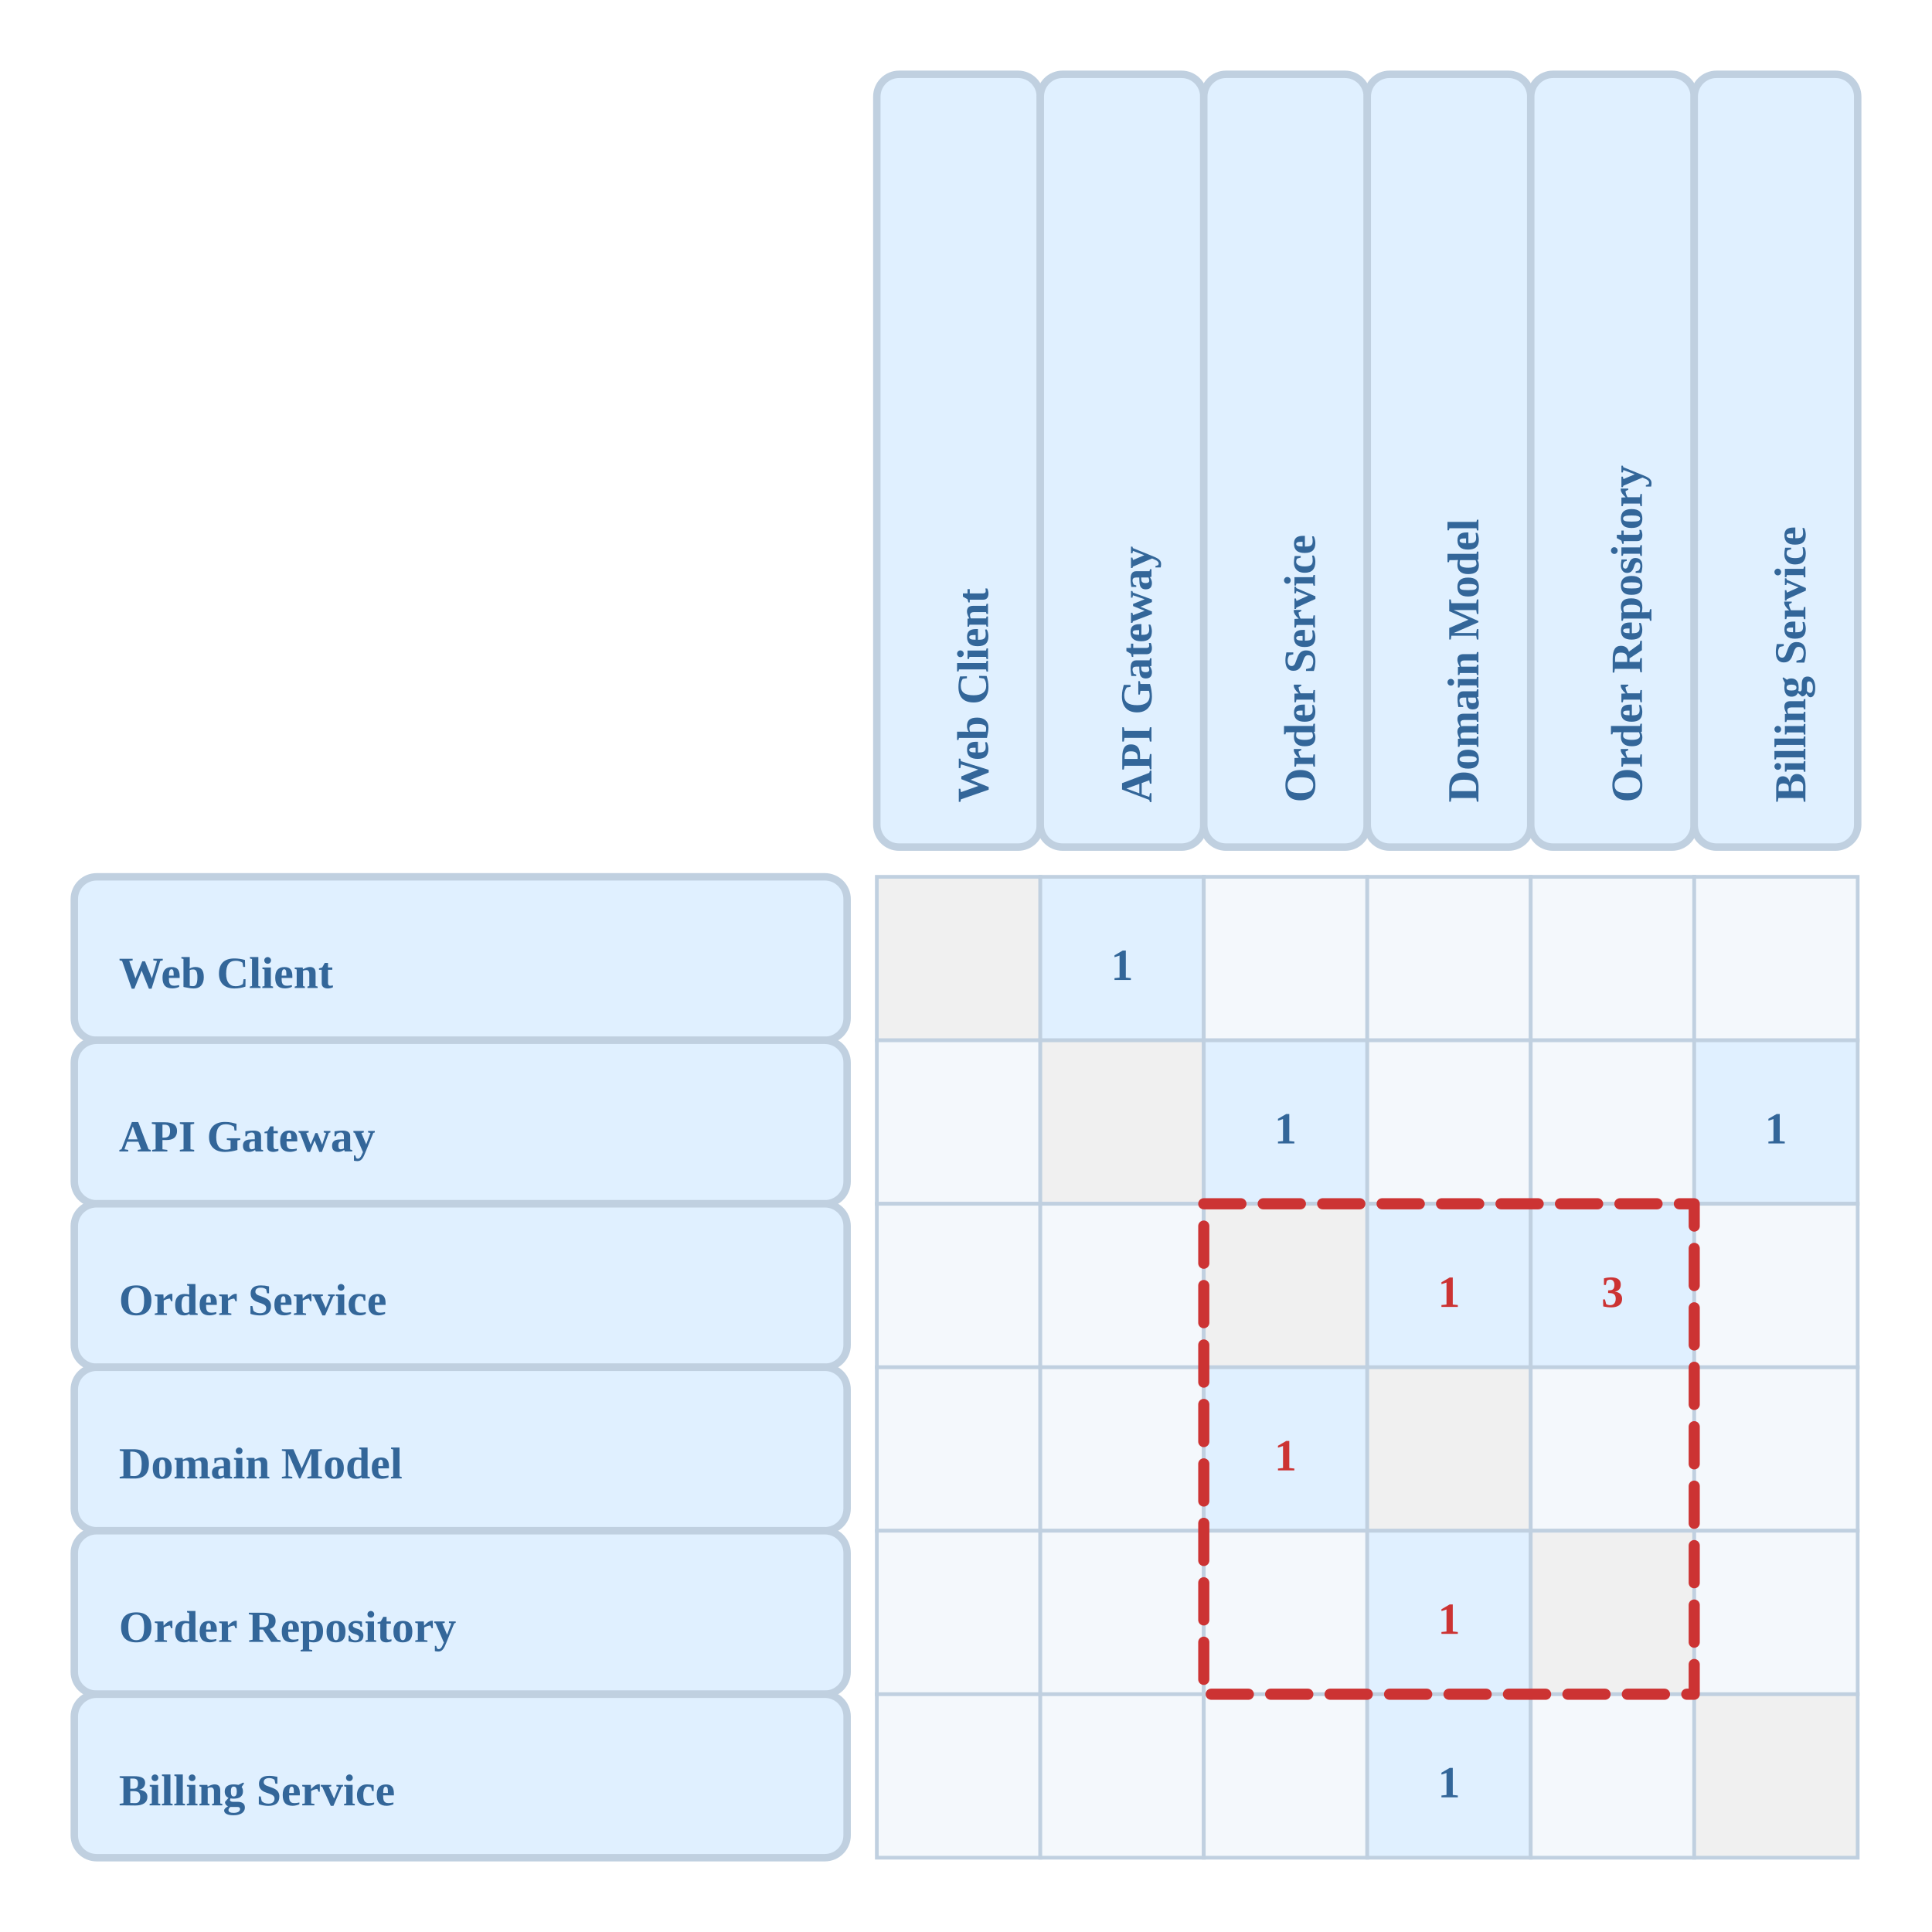
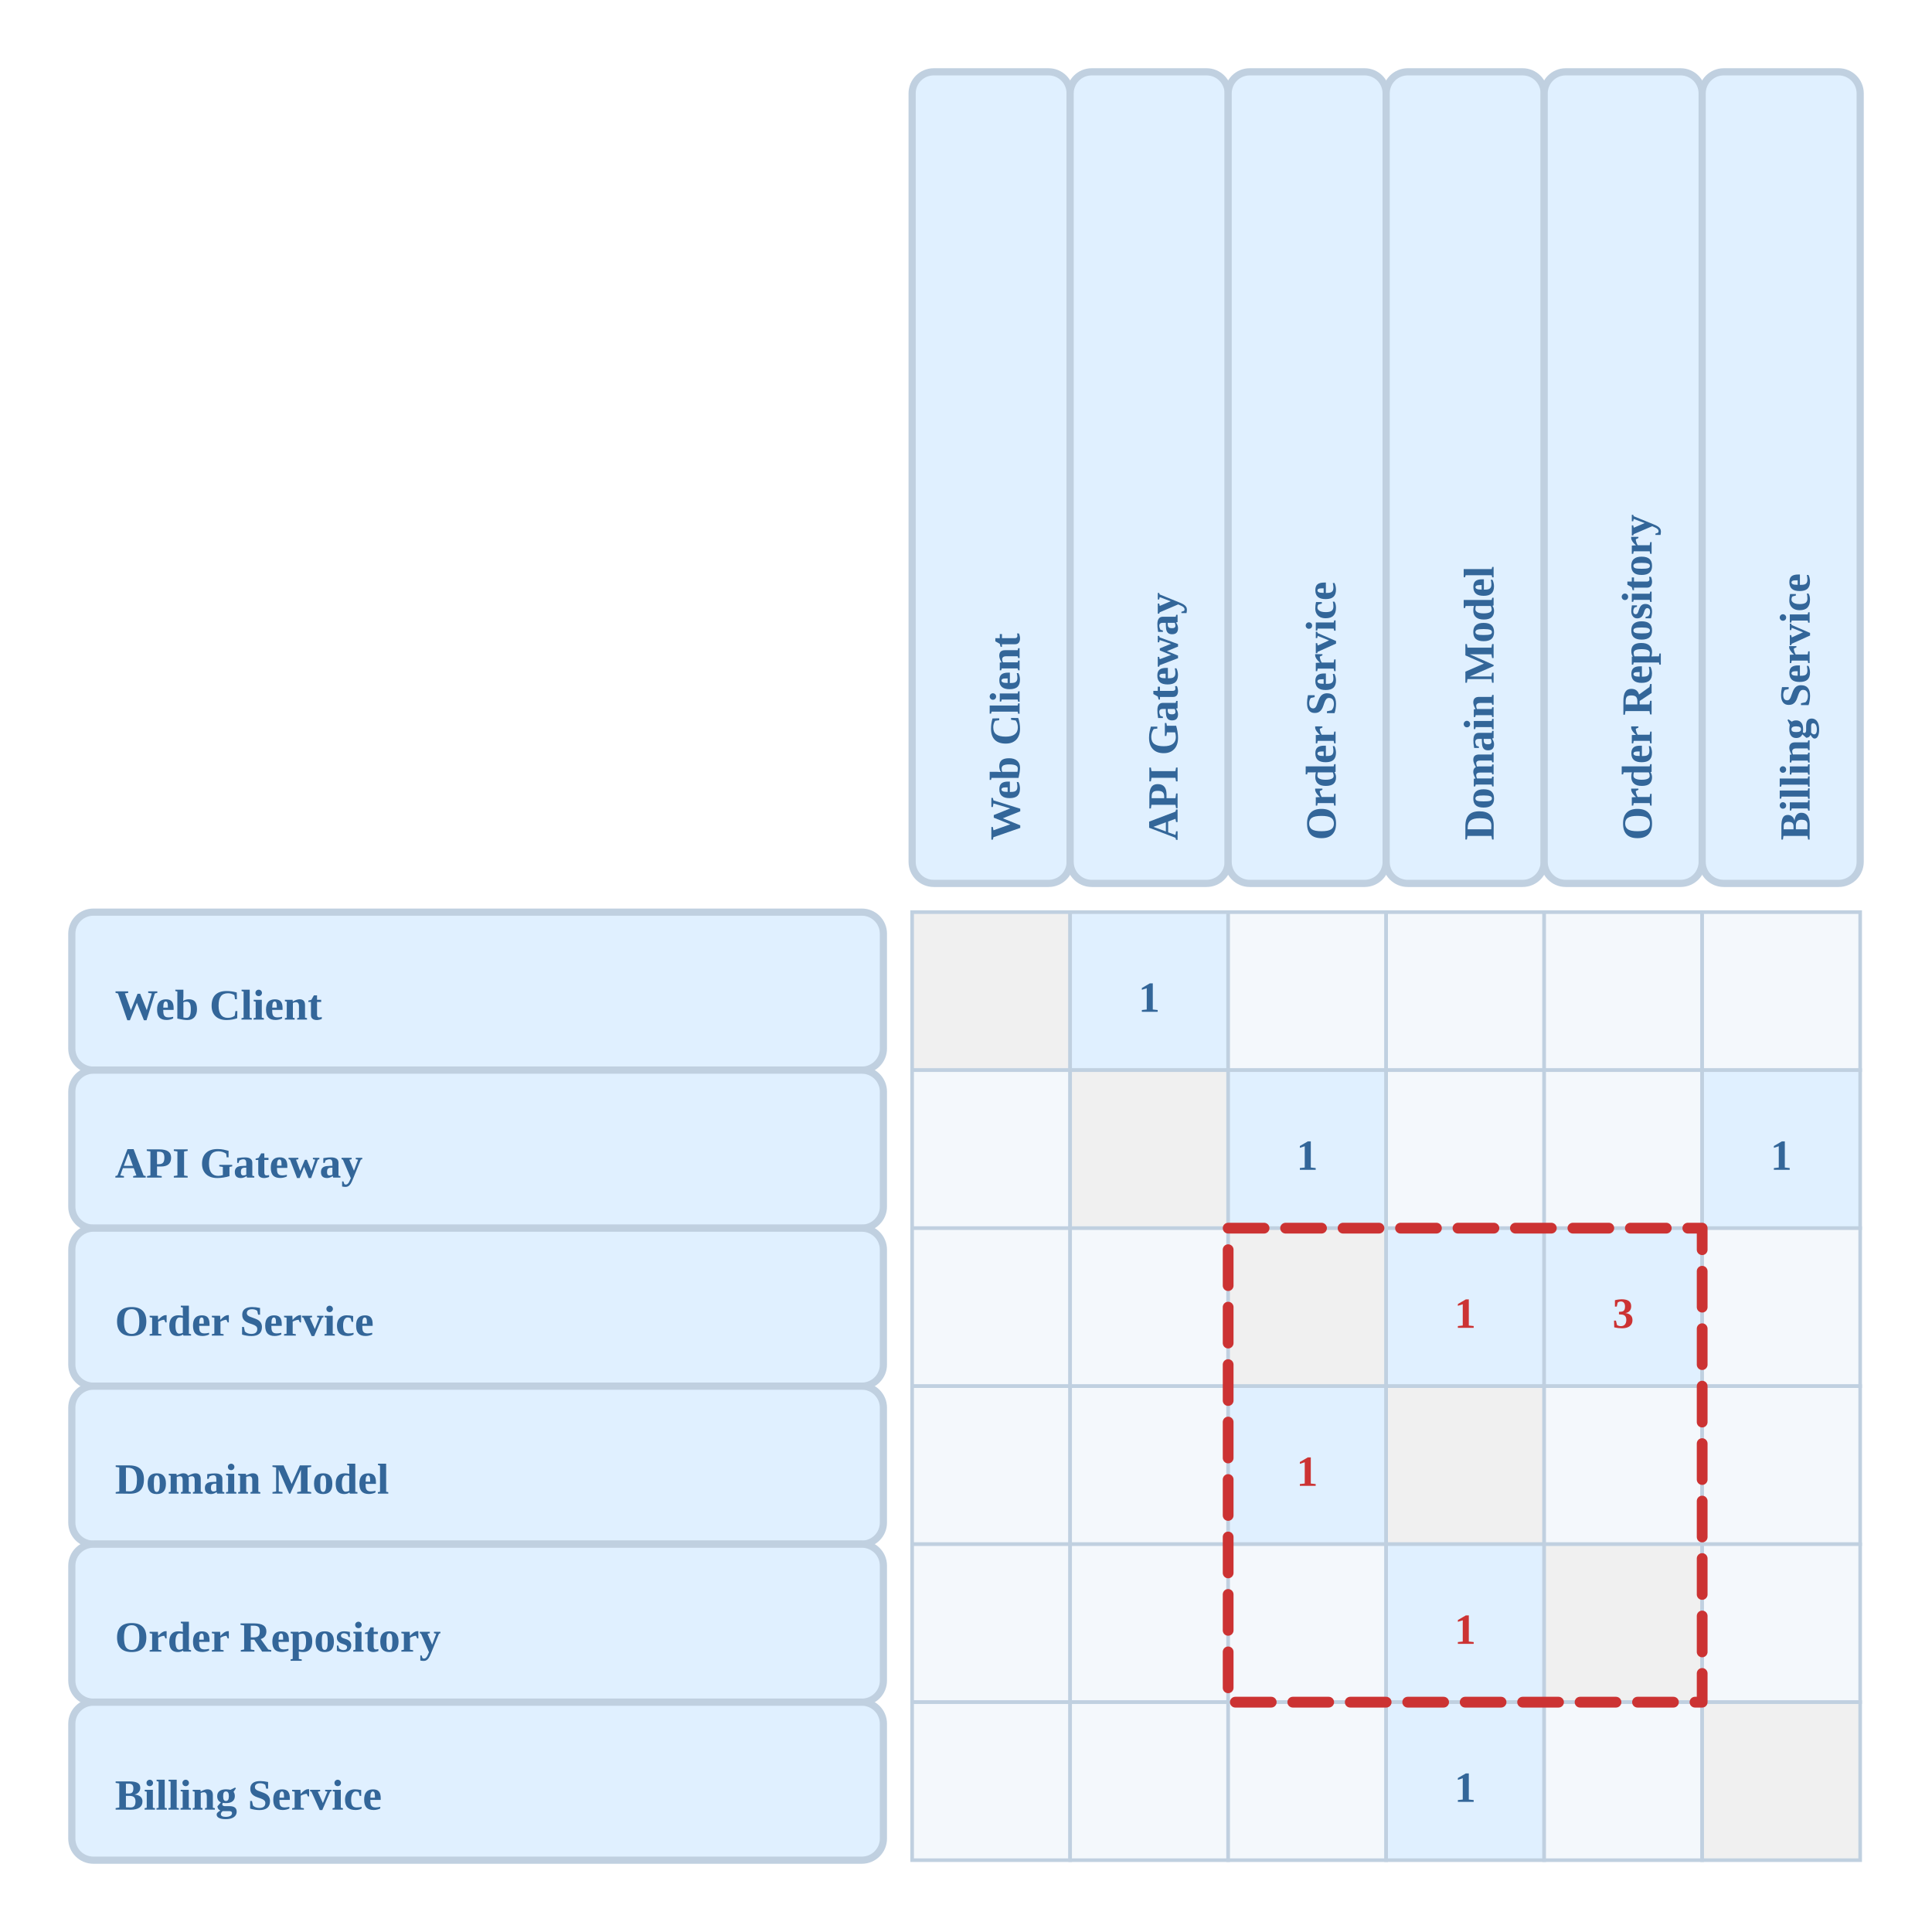
- <svg xmlns="http://www.w3.org/2000/svg" viewBox="20 20 520 520" width="520" height="520">
+ <svg xmlns="http://www.w3.org/2000/svg" viewBox="20 20 538 538" width="538" height="538">
  <defs>
    <style>
.gradia-3167da4d { fill: none; stroke: var(--gradia-color-edge-line, #999999); stroke-width: 3 }
.gradia-6c7500cd { fill: var(--gradia-color-edge-line, #999999) }
.gradia-613ab0f0 { fill: var(--gradia-color-node-regular-box, #e0f0ff); stroke: var(--gradia-color-node-regular-border, #c0d0e0); stroke-width: 2 }
.gradia-8f91fa3b { font-family: var(--gradia-font-family, 'Helvetica'), ui-sans-serif, -apple-system, Helvetica, Arial, sans-serif; font-size: var(--gradia-size-font-prop, 22px); font-weight: 600; fill: var(--gradia-color-node-regular-name, #336699) }
.gradia-41dfb3e3 { fill: var(--gradia-color-node-ghost-box, #f0f0f0); stroke: var(--gradia-color-group-border, #c0d0e0); stroke-width: 1 }
.gradia-63bd54c1 { fill: var(--gradia-color-node-regular-box, #e0f0ff); stroke: var(--gradia-color-group-border, #c0d0e0); stroke-width: 1 }
.gradia-2b6fce7b { font-family: var(--gradia-font-family, 'Helvetica'), ui-sans-serif, -apple-system, Helvetica, Arial, sans-serif; font-size: var(--gradia-size-font-type, 16px); font-weight: 600; text-anchor: middle; fill: var(--gradia-color-node-regular-name, #336699) }
.gradia-30482995 { fill: var(--gradia-color-group-box, #f4f8fc); stroke: var(--gradia-color-group-border, #c0d0e0); stroke-width: 1 }
.gradia-ff53af55 { font-family: var(--gradia-font-family, 'Helvetica'), ui-sans-serif, -apple-system, Helvetica, Arial, sans-serif; font-size: var(--gradia-size-font-type, 16px); font-weight: 600; text-anchor: middle; fill: var(--gradia-color-edge-violation, #cc3333) }
.gradia-e9f6da97 { fill: none; stroke: var(--gradia-color-edge-violation, #cc3333); stroke-width: 3; stroke-linecap: round; stroke-linejoin: round }
</style>
    <marker id="gradia-a100e030b77f-arrow" viewBox="0 0 10 10" refX="9" refY="5" markerWidth="21" markerHeight="21" markerUnits="userSpaceOnUse" orient="auto-start-reverse">
      <path d="M 0 1 L 9 5 L 0 9 z" class="gradia-6c7500cd" />
    </marker>
  </defs>
-   <rect x="256" y="40" width="44" height="208" rx="6" class="gradia-613ab0f0" />
-   <text x="285.92" y="236" transform="rotate(-90 285.92 236)" class="gradia-8f91fa3b">Web Client</text>
-   <rect x="40" y="256" width="208" height="44" rx="6" class="gradia-613ab0f0" />
-   <text x="52" y="285.92" class="gradia-8f91fa3b">Web Client</text>
-   <rect x="300" y="40" width="44" height="208" rx="6" class="gradia-613ab0f0" />
-   <text x="329.92" y="236" transform="rotate(-90 329.92 236)" class="gradia-8f91fa3b">API Gateway</text>
-   <rect x="40" y="300" width="208" height="44" rx="6" class="gradia-613ab0f0" />
-   <text x="52" y="329.92" class="gradia-8f91fa3b">API Gateway</text>
-   <rect x="344" y="40" width="44" height="208" rx="6" class="gradia-613ab0f0" />
-   <text x="373.92" y="236" transform="rotate(-90 373.92 236)" class="gradia-8f91fa3b">Order Service</text>
-   <rect x="40" y="344" width="208" height="44" rx="6" class="gradia-613ab0f0" />
-   <text x="52" y="373.92" class="gradia-8f91fa3b">Order Service</text>
-   <rect x="388" y="40" width="44" height="208" rx="6" class="gradia-613ab0f0" />
-   <text x="417.92" y="236" transform="rotate(-90 417.92 236)" class="gradia-8f91fa3b">Domain Model</text>
-   <rect x="40" y="388" width="208" height="44" rx="6" class="gradia-613ab0f0" />
-   <text x="52" y="417.92" class="gradia-8f91fa3b">Domain Model</text>
-   <rect x="432" y="40" width="44" height="208" rx="6" class="gradia-613ab0f0" />
-   <text x="461.92" y="236" transform="rotate(-90 461.92 236)" class="gradia-8f91fa3b">Order Repository</text>
-   <rect x="40" y="432" width="208" height="44" rx="6" class="gradia-613ab0f0" />
-   <text x="52" y="461.92" class="gradia-8f91fa3b">Order Repository</text>
-   <rect x="476" y="40" width="44" height="208" rx="6" class="gradia-613ab0f0" />
-   <text x="505.92" y="236" transform="rotate(-90 505.92 236)" class="gradia-8f91fa3b">Billing Service</text>
-   <rect x="40" y="476" width="208" height="44" rx="6" class="gradia-613ab0f0" />
-   <text x="52" y="505.92" class="gradia-8f91fa3b">Billing Service</text>
-   <rect x="256" y="256" width="44" height="44" rx="0" class="gradia-41dfb3e3" />
-   <rect x="300" y="256" width="44" height="44" rx="0" class="gradia-63bd54c1" />
-   <text x="322" y="283.76" class="gradia-2b6fce7b">1</text>
-   <rect x="344" y="256" width="44" height="44" rx="0" class="gradia-30482995" />
-   <rect x="388" y="256" width="44" height="44" rx="0" class="gradia-30482995" />
-   <rect x="432" y="256" width="44" height="44" rx="0" class="gradia-30482995" />
-   <rect x="476" y="256" width="44" height="44" rx="0" class="gradia-30482995" />
-   <rect x="256" y="300" width="44" height="44" rx="0" class="gradia-30482995" />
-   <rect x="300" y="300" width="44" height="44" rx="0" class="gradia-41dfb3e3" />
-   <rect x="344" y="300" width="44" height="44" rx="0" class="gradia-63bd54c1" />
-   <text x="366" y="327.76" class="gradia-2b6fce7b">1</text>
-   <rect x="388" y="300" width="44" height="44" rx="0" class="gradia-30482995" />
-   <rect x="432" y="300" width="44" height="44" rx="0" class="gradia-30482995" />
-   <rect x="476" y="300" width="44" height="44" rx="0" class="gradia-63bd54c1" />
-   <text x="498" y="327.76" class="gradia-2b6fce7b">1</text>
-   <rect x="256" y="344" width="44" height="44" rx="0" class="gradia-30482995" />
-   <rect x="300" y="344" width="44" height="44" rx="0" class="gradia-30482995" />
-   <rect x="344" y="344" width="44" height="44" rx="0" class="gradia-41dfb3e3" />
-   <rect x="388" y="344" width="44" height="44" rx="0" class="gradia-63bd54c1" />
-   <text x="410" y="371.76" class="gradia-ff53af55">1</text>
-   <rect x="432" y="344" width="44" height="44" rx="0" class="gradia-63bd54c1" />
-   <text x="454" y="371.76" class="gradia-ff53af55">3</text>
-   <rect x="476" y="344" width="44" height="44" rx="0" class="gradia-30482995" />
-   <rect x="256" y="388" width="44" height="44" rx="0" class="gradia-30482995" />
-   <rect x="300" y="388" width="44" height="44" rx="0" class="gradia-30482995" />
-   <rect x="344" y="388" width="44" height="44" rx="0" class="gradia-63bd54c1" />
-   <text x="366" y="415.76" class="gradia-ff53af55">1</text>
-   <rect x="388" y="388" width="44" height="44" rx="0" class="gradia-41dfb3e3" />
-   <rect x="432" y="388" width="44" height="44" rx="0" class="gradia-30482995" />
-   <rect x="476" y="388" width="44" height="44" rx="0" class="gradia-30482995" />
-   <rect x="256" y="432" width="44" height="44" rx="0" class="gradia-30482995" />
-   <rect x="300" y="432" width="44" height="44" rx="0" class="gradia-30482995" />
-   <rect x="344" y="432" width="44" height="44" rx="0" class="gradia-30482995" />
-   <rect x="388" y="432" width="44" height="44" rx="0" class="gradia-63bd54c1" />
-   <text x="410" y="459.76" class="gradia-ff53af55">1</text>
-   <rect x="432" y="432" width="44" height="44" rx="0" class="gradia-41dfb3e3" />
-   <rect x="476" y="432" width="44" height="44" rx="0" class="gradia-30482995" />
-   <rect x="256" y="476" width="44" height="44" rx="0" class="gradia-30482995" />
-   <rect x="300" y="476" width="44" height="44" rx="0" class="gradia-30482995" />
-   <rect x="344" y="476" width="44" height="44" rx="0" class="gradia-30482995" />
-   <rect x="388" y="476" width="44" height="44" rx="0" class="gradia-63bd54c1" />
-   <text x="410" y="503.76" class="gradia-2b6fce7b">1</text>
-   <rect x="432" y="476" width="44" height="44" rx="0" class="gradia-30482995" />
-   <rect x="476" y="476" width="44" height="44" rx="0" class="gradia-41dfb3e3" />
-   <path d="M 344 344 h 132 v 132 h -132 z" class="gradia-e9f6da97" stroke-dasharray="10 6" />
+   <rect x="274" y="40" width="44" height="226" rx="6" class="gradia-613ab0f0" />
+   <text x="303.92" y="254" transform="rotate(-90 303.92 254)" class="gradia-8f91fa3b">Web Client</text>
+   <rect x="318" y="40" width="44" height="226" rx="6" class="gradia-613ab0f0" />
+   <text x="347.92" y="254" transform="rotate(-90 347.92 254)" class="gradia-8f91fa3b">API Gateway</text>
+   <rect x="362" y="40" width="44" height="226" rx="6" class="gradia-613ab0f0" />
+   <text x="391.92" y="254" transform="rotate(-90 391.92 254)" class="gradia-8f91fa3b">Order Service</text>
+   <rect x="406" y="40" width="44" height="226" rx="6" class="gradia-613ab0f0" />
+   <text x="435.92" y="254" transform="rotate(-90 435.92 254)" class="gradia-8f91fa3b">Domain Model</text>
+   <rect x="450" y="40" width="44" height="226" rx="6" class="gradia-613ab0f0" />
+   <text x="479.92" y="254" transform="rotate(-90 479.92 254)" class="gradia-8f91fa3b">Order Repository</text>
+   <rect x="494" y="40" width="44" height="226" rx="6" class="gradia-613ab0f0" />
+   <text x="523.92" y="254" transform="rotate(-90 523.92 254)" class="gradia-8f91fa3b">Billing Service</text>
+   <rect x="40" y="274" width="226" height="44" rx="6" class="gradia-613ab0f0" />
+   <text x="52" y="303.92" class="gradia-8f91fa3b">Web Client</text>
+   <rect x="40" y="318" width="226" height="44" rx="6" class="gradia-613ab0f0" />
+   <text x="52" y="347.92" class="gradia-8f91fa3b">API Gateway</text>
+   <rect x="40" y="362" width="226" height="44" rx="6" class="gradia-613ab0f0" />
+   <text x="52" y="391.92" class="gradia-8f91fa3b">Order Service</text>
+   <rect x="40" y="406" width="226" height="44" rx="6" class="gradia-613ab0f0" />
+   <text x="52" y="435.92" class="gradia-8f91fa3b">Domain Model</text>
+   <rect x="40" y="450" width="226" height="44" rx="6" class="gradia-613ab0f0" />
+   <text x="52" y="479.92" class="gradia-8f91fa3b">Order Repository</text>
+   <rect x="40" y="494" width="226" height="44" rx="6" class="gradia-613ab0f0" />
+   <text x="52" y="523.92" class="gradia-8f91fa3b">Billing Service</text>
+   <rect x="274" y="274" width="44" height="44" rx="0" class="gradia-41dfb3e3" />
+   <rect x="318" y="274" width="44" height="44" rx="0" class="gradia-63bd54c1" />
+   <text x="340" y="301.76" class="gradia-2b6fce7b">1</text>
+   <rect x="362" y="274" width="44" height="44" rx="0" class="gradia-30482995" />
+   <rect x="406" y="274" width="44" height="44" rx="0" class="gradia-30482995" />
+   <rect x="450" y="274" width="44" height="44" rx="0" class="gradia-30482995" />
+   <rect x="494" y="274" width="44" height="44" rx="0" class="gradia-30482995" />
+   <rect x="274" y="318" width="44" height="44" rx="0" class="gradia-30482995" />
+   <rect x="318" y="318" width="44" height="44" rx="0" class="gradia-41dfb3e3" />
+   <rect x="362" y="318" width="44" height="44" rx="0" class="gradia-63bd54c1" />
+   <text x="384" y="345.76" class="gradia-2b6fce7b">1</text>
+   <rect x="406" y="318" width="44" height="44" rx="0" class="gradia-30482995" />
+   <rect x="450" y="318" width="44" height="44" rx="0" class="gradia-30482995" />
+   <rect x="494" y="318" width="44" height="44" rx="0" class="gradia-63bd54c1" />
+   <text x="516" y="345.76" class="gradia-2b6fce7b">1</text>
+   <rect x="274" y="362" width="44" height="44" rx="0" class="gradia-30482995" />
+   <rect x="318" y="362" width="44" height="44" rx="0" class="gradia-30482995" />
+   <rect x="362" y="362" width="44" height="44" rx="0" class="gradia-41dfb3e3" />
+   <rect x="406" y="362" width="44" height="44" rx="0" class="gradia-63bd54c1" />
+   <text x="428" y="389.76" class="gradia-ff53af55">1</text>
+   <rect x="450" y="362" width="44" height="44" rx="0" class="gradia-63bd54c1" />
+   <text x="472" y="389.76" class="gradia-ff53af55">3</text>
+   <rect x="494" y="362" width="44" height="44" rx="0" class="gradia-30482995" />
+   <rect x="274" y="406" width="44" height="44" rx="0" class="gradia-30482995" />
+   <rect x="318" y="406" width="44" height="44" rx="0" class="gradia-30482995" />
+   <rect x="362" y="406" width="44" height="44" rx="0" class="gradia-63bd54c1" />
+   <text x="384" y="433.76" class="gradia-ff53af55">1</text>
+   <rect x="406" y="406" width="44" height="44" rx="0" class="gradia-41dfb3e3" />
+   <rect x="450" y="406" width="44" height="44" rx="0" class="gradia-30482995" />
+   <rect x="494" y="406" width="44" height="44" rx="0" class="gradia-30482995" />
+   <rect x="274" y="450" width="44" height="44" rx="0" class="gradia-30482995" />
+   <rect x="318" y="450" width="44" height="44" rx="0" class="gradia-30482995" />
+   <rect x="362" y="450" width="44" height="44" rx="0" class="gradia-30482995" />
+   <rect x="406" y="450" width="44" height="44" rx="0" class="gradia-63bd54c1" />
+   <text x="428" y="477.76" class="gradia-ff53af55">1</text>
+   <rect x="450" y="450" width="44" height="44" rx="0" class="gradia-41dfb3e3" />
+   <rect x="494" y="450" width="44" height="44" rx="0" class="gradia-30482995" />
+   <rect x="274" y="494" width="44" height="44" rx="0" class="gradia-30482995" />
+   <rect x="318" y="494" width="44" height="44" rx="0" class="gradia-30482995" />
+   <rect x="362" y="494" width="44" height="44" rx="0" class="gradia-30482995" />
+   <rect x="406" y="494" width="44" height="44" rx="0" class="gradia-63bd54c1" />
+   <text x="428" y="521.76" class="gradia-2b6fce7b">1</text>
+   <rect x="450" y="494" width="44" height="44" rx="0" class="gradia-30482995" />
+   <rect x="494" y="494" width="44" height="44" rx="0" class="gradia-41dfb3e3" />
+   <path d="M 362 362 h 132 v 132 h -132 z" class="gradia-e9f6da97" stroke-dasharray="10 6" />
</svg>
